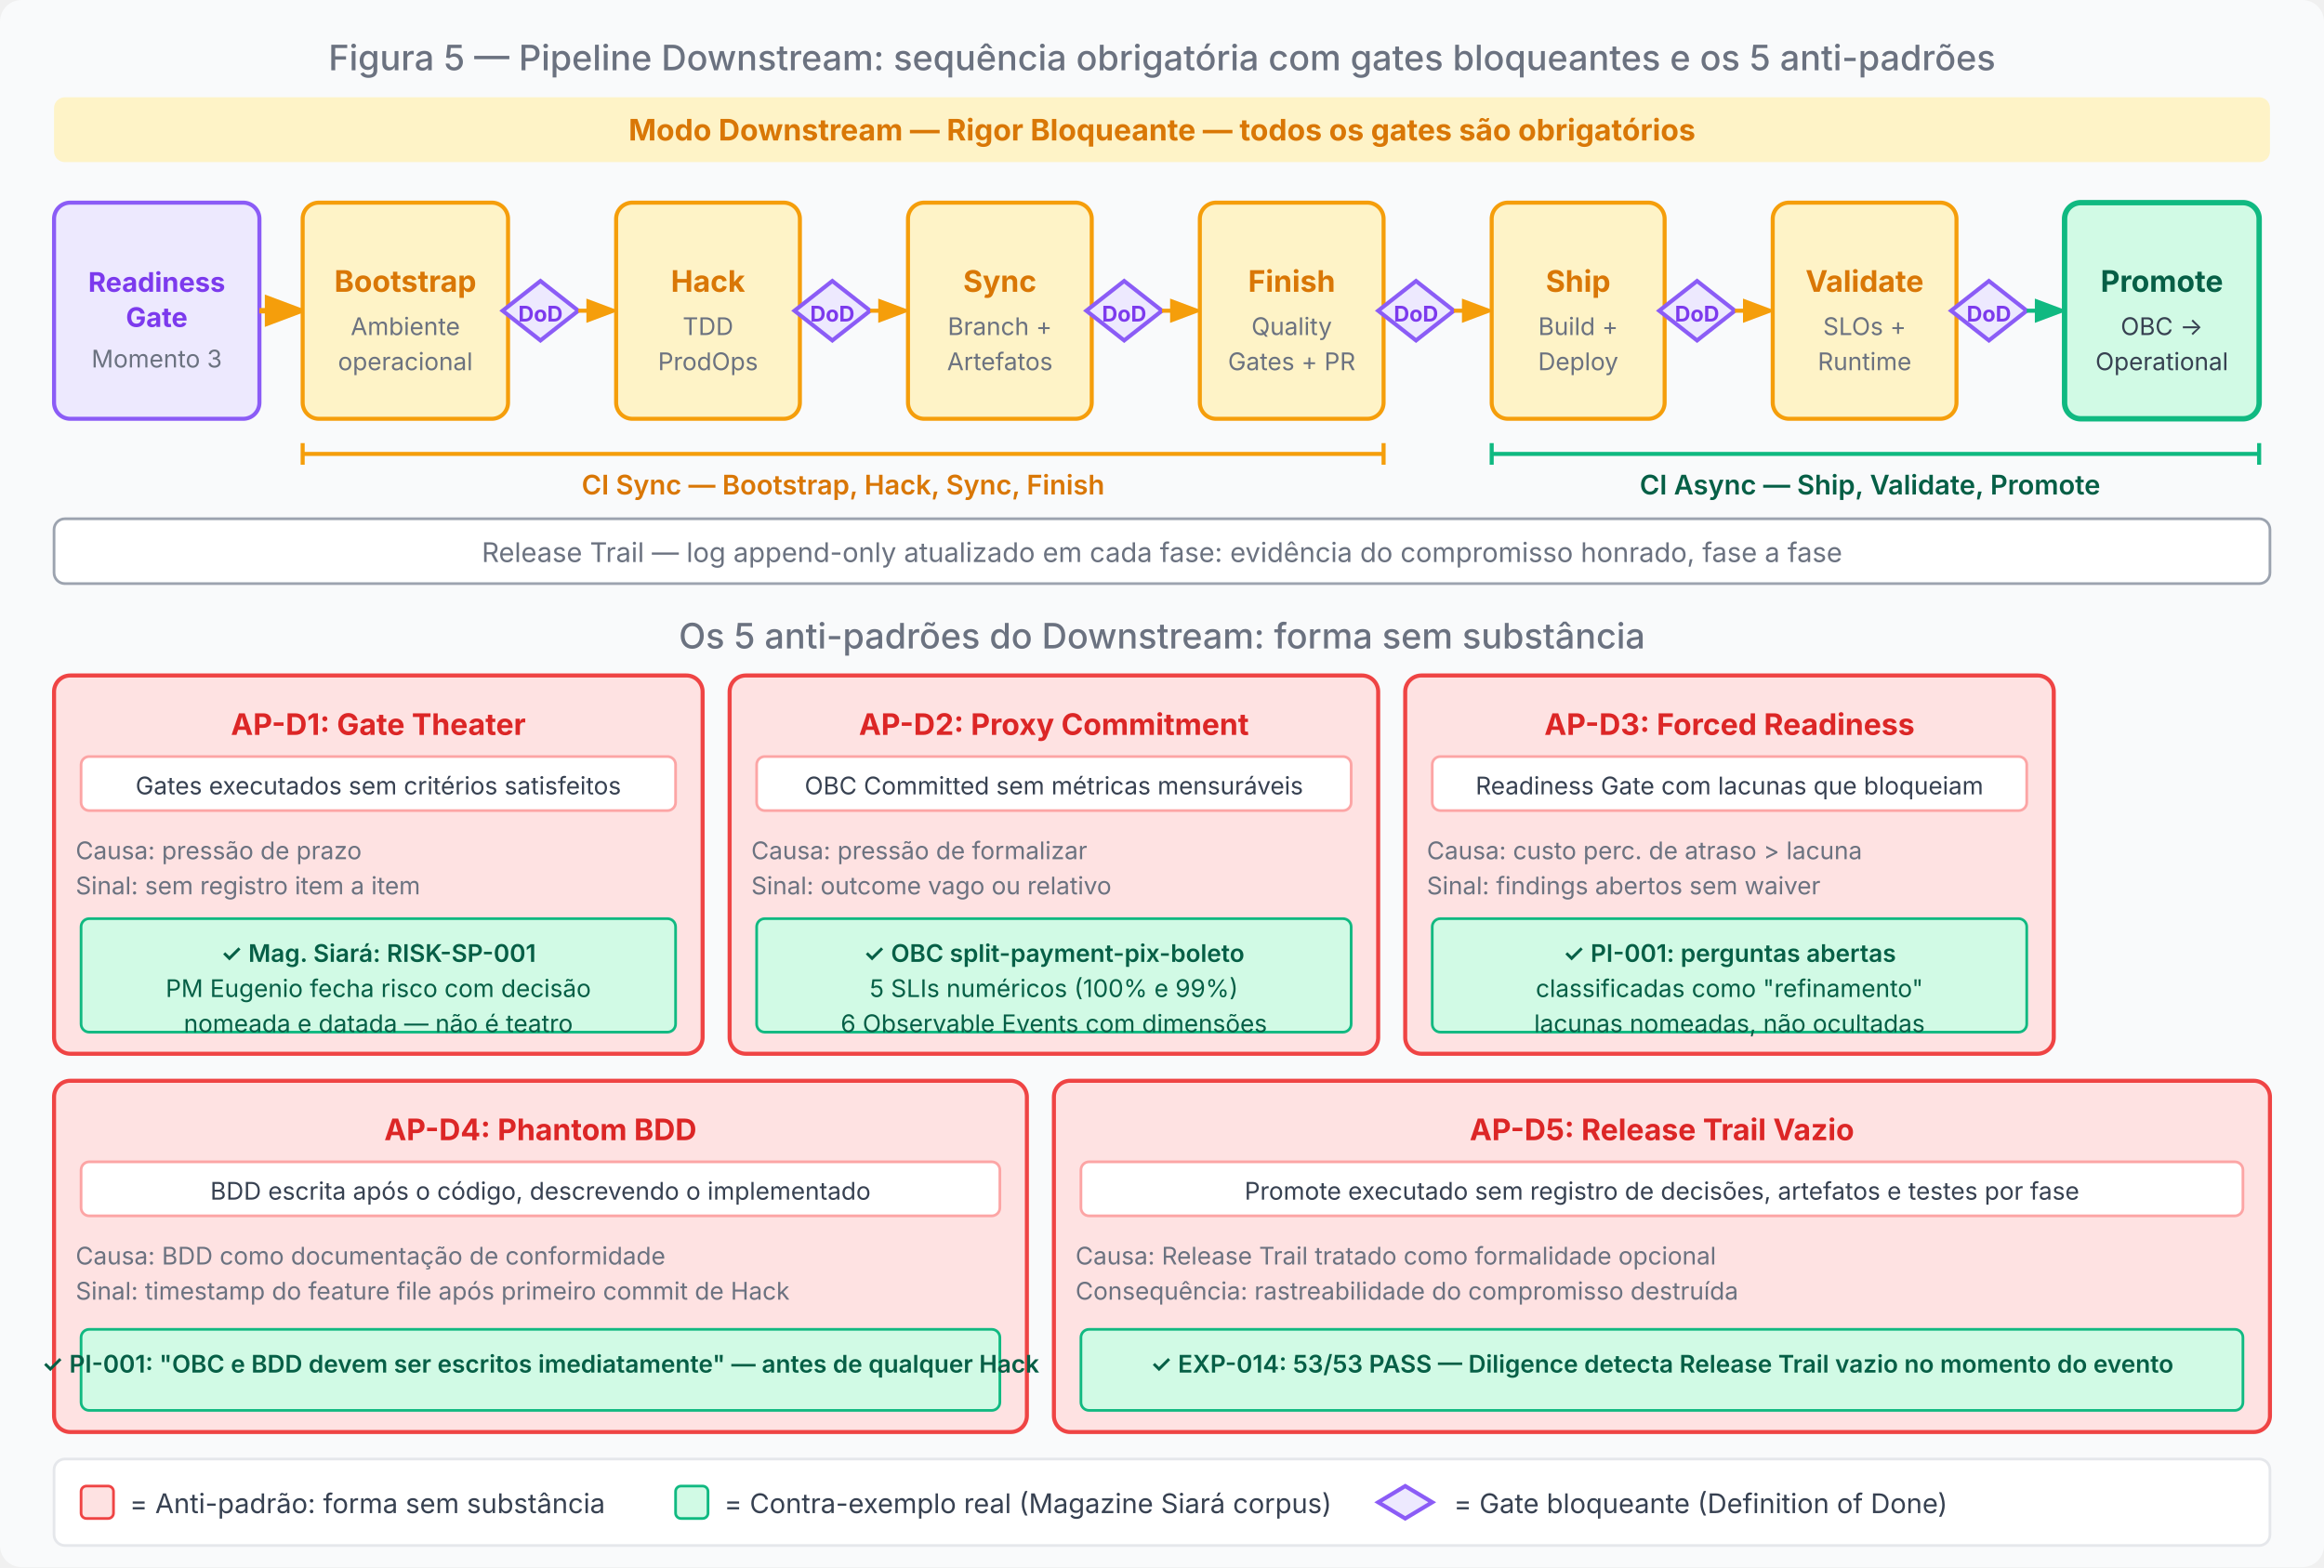
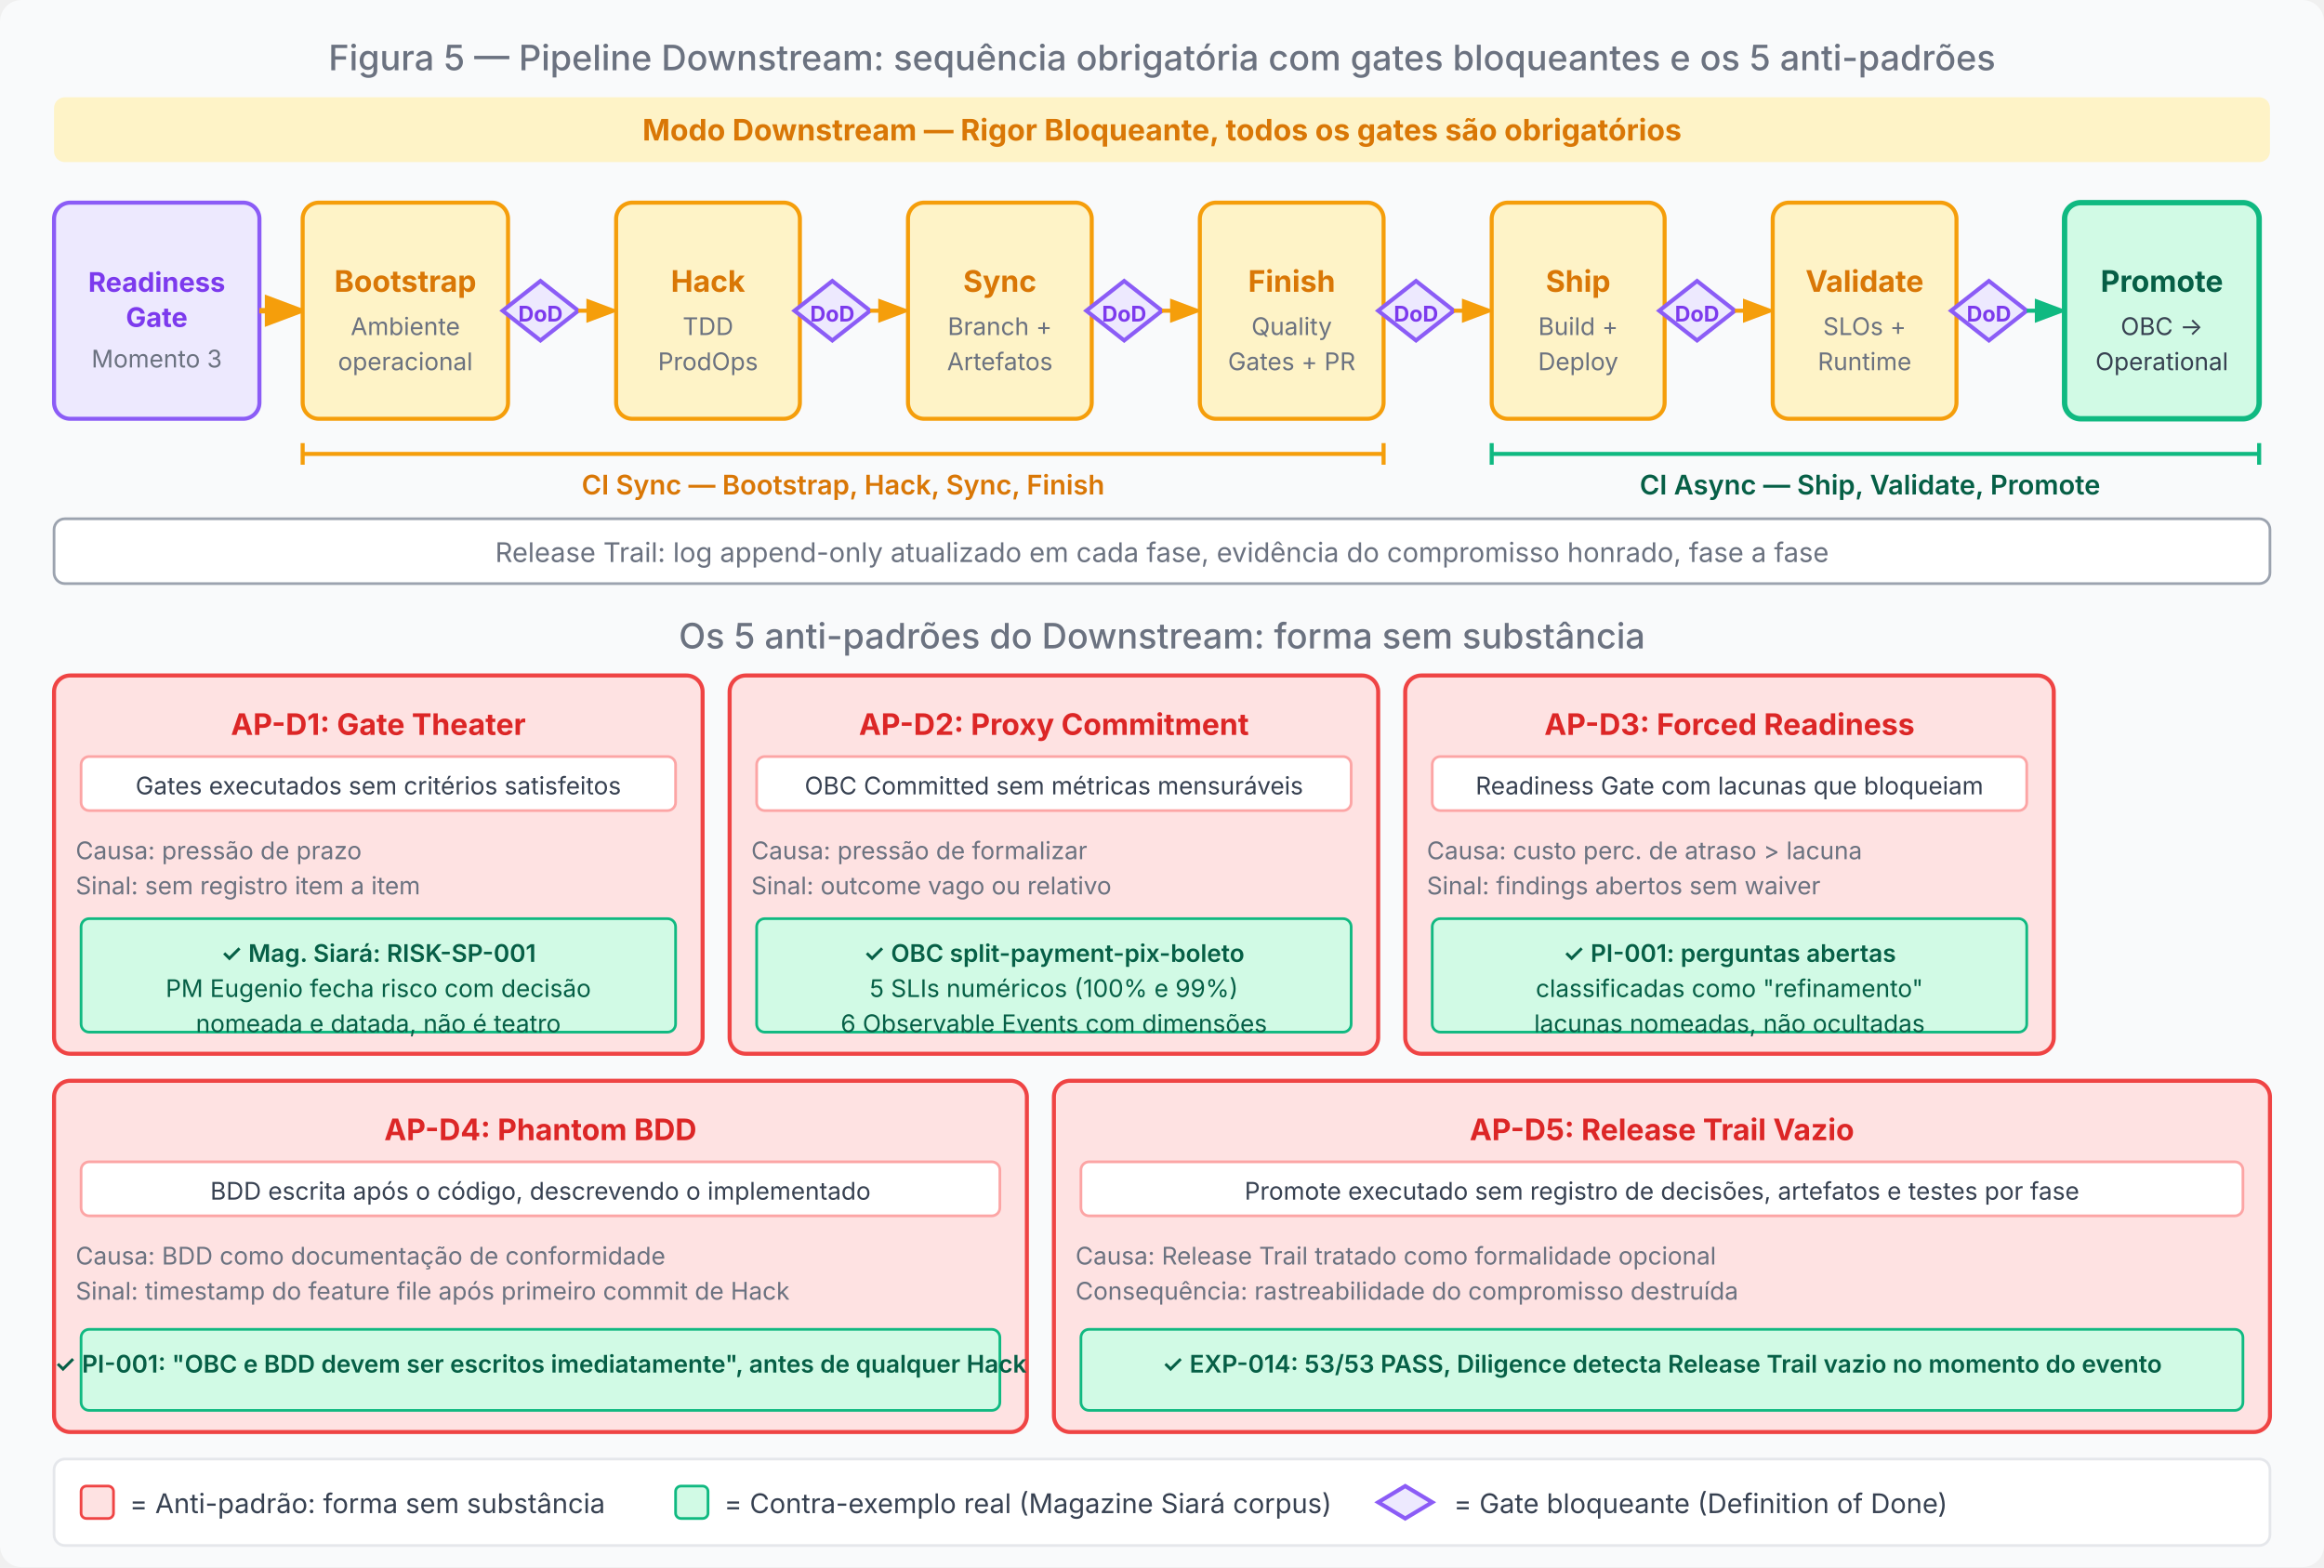
<svg xmlns="http://www.w3.org/2000/svg" viewBox="0 0 860 580" width="100%" font-family="system-ui, -apple-system, sans-serif">
  <rect width="860" height="580" fill="#F9FAFB" rx="8" />
  <text x="430" y="26" text-anchor="middle" font-size="13" fill="#6B7280" font-weight="500">Figura 5 — Pipeline Downstream: sequência obrigatória com gates bloqueantes e os 5 anti-padrões</text>
  <rect x="20" y="36" width="820" height="24" fill="#FEF3C7" rx="4" />
-   <text x="430" y="52" text-anchor="middle" font-size="11" fill="#D97706" font-weight="700">Modo Downstream — Rigor Bloqueante — todos os gates são obrigatórios</text>
+   <text x="430" y="52" text-anchor="middle" font-size="11" fill="#D97706" font-weight="700">Modo Downstream — Rigor Bloqueante, todos os gates são obrigatórios</text>
  <defs>
    <marker id="aOr" markerWidth="8" markerHeight="8" refX="6" refY="3" orient="auto">
      <path d="M0,0 L0,6 L8,3 z" fill="#F59E0B" />
    </marker>
    <marker id="aGr" markerWidth="8" markerHeight="8" refX="6" refY="3" orient="auto">
      <path d="M0,0 L0,6 L8,3 z" fill="#10B981" />
    </marker>
    <marker id="aRd" markerWidth="8" markerHeight="8" refX="6" refY="3" orient="auto">
      <path d="M0,0 L0,6 L8,3 z" fill="#EF4444" />
    </marker>
    <marker id="aBl" markerWidth="8" markerHeight="8" refX="6" refY="3" orient="auto">
      <path d="M0,0 L0,6 L8,3 z" fill="#8B5CF6" />
    </marker>
  </defs>
  <rect x="20" y="75" width="76" height="80" fill="#EDE9FE" stroke="#8B5CF6" stroke-width="1.5" rx="6" />
  <text x="58" y="108" text-anchor="middle" font-size="10" fill="#7C3AED" font-weight="700">Readiness</text>
  <text x="58" y="121" text-anchor="middle" font-size="10" fill="#7C3AED" font-weight="700">Gate</text>
  <text x="58" y="136" text-anchor="middle" font-size="9" fill="#6B7280">Momento 3</text>
  <line x1="96" y1="115" x2="110" y2="115" stroke="#F59E0B" stroke-width="2" marker-end="url(#aOr)" />
  <rect x="112" y="75" width="76" height="80" fill="#FEF3C7" stroke="#F59E0B" stroke-width="1.5" rx="6" />
  <text x="150" y="108" text-anchor="middle" font-size="11" fill="#D97706" font-weight="700">Bootstrap</text>
  <text x="150" y="124" text-anchor="middle" font-size="9" fill="#6B7280">Ambiente</text>
  <text x="150" y="137" text-anchor="middle" font-size="9" fill="#6B7280">operacional</text>
  <polygon points="200,104 214,115 200,126 186,115" fill="#EDE9FE" stroke="#8B5CF6" stroke-width="1.5" />
  <text x="200" y="119" text-anchor="middle" font-size="8" fill="#7C3AED" font-weight="700">DoD</text>
  <line x1="214" y1="115" x2="226" y2="115" stroke="#F59E0B" stroke-width="1.5" marker-end="url(#aOr)" />
  <rect x="228" y="75" width="68" height="80" fill="#FEF3C7" stroke="#F59E0B" stroke-width="1.5" rx="6" />
  <text x="262" y="108" text-anchor="middle" font-size="11" fill="#D97706" font-weight="700">Hack</text>
  <text x="262" y="124" text-anchor="middle" font-size="9" fill="#6B7280">TDD</text>
  <text x="262" y="137" text-anchor="middle" font-size="9" fill="#6B7280">ProdOps</text>
  <polygon points="308,104 322,115 308,126 294,115" fill="#EDE9FE" stroke="#8B5CF6" stroke-width="1.5" />
  <text x="308" y="119" text-anchor="middle" font-size="8" fill="#7C3AED" font-weight="700">DoD</text>
  <line x1="322" y1="115" x2="334" y2="115" stroke="#F59E0B" stroke-width="1.5" marker-end="url(#aOr)" />
  <rect x="336" y="75" width="68" height="80" fill="#FEF3C7" stroke="#F59E0B" stroke-width="1.5" rx="6" />
  <text x="370" y="108" text-anchor="middle" font-size="11" fill="#D97706" font-weight="700">Sync</text>
  <text x="370" y="124" text-anchor="middle" font-size="9" fill="#6B7280">Branch +</text>
  <text x="370" y="137" text-anchor="middle" font-size="9" fill="#6B7280">Artefatos</text>
  <polygon points="416,104 430,115 416,126 402,115" fill="#EDE9FE" stroke="#8B5CF6" stroke-width="1.5" />
  <text x="416" y="119" text-anchor="middle" font-size="8" fill="#7C3AED" font-weight="700">DoD</text>
  <line x1="430" y1="115" x2="442" y2="115" stroke="#F59E0B" stroke-width="1.5" marker-end="url(#aOr)" />
  <rect x="444" y="75" width="68" height="80" fill="#FEF3C7" stroke="#F59E0B" stroke-width="1.5" rx="6" />
  <text x="478" y="108" text-anchor="middle" font-size="11" fill="#D97706" font-weight="700">Finish</text>
  <text x="478" y="124" text-anchor="middle" font-size="9" fill="#6B7280">Quality</text>
  <text x="478" y="137" text-anchor="middle" font-size="9" fill="#6B7280">Gates + PR</text>
  <polygon points="524,104 538,115 524,126 510,115" fill="#EDE9FE" stroke="#8B5CF6" stroke-width="1.5" />
  <text x="524" y="119" text-anchor="middle" font-size="8" fill="#7C3AED" font-weight="700">DoD</text>
  <line x1="538" y1="115" x2="550" y2="115" stroke="#F59E0B" stroke-width="1.5" marker-end="url(#aOr)" />
  <rect x="552" y="75" width="64" height="80" fill="#FEF3C7" stroke="#F59E0B" stroke-width="1.5" rx="6" />
  <text x="584" y="108" text-anchor="middle" font-size="11" fill="#D97706" font-weight="700">Ship</text>
  <text x="584" y="124" text-anchor="middle" font-size="9" fill="#6B7280">Build +</text>
  <text x="584" y="137" text-anchor="middle" font-size="9" fill="#6B7280">Deploy</text>
  <polygon points="628,104 642,115 628,126 614,115" fill="#EDE9FE" stroke="#8B5CF6" stroke-width="1.5" />
  <text x="628" y="119" text-anchor="middle" font-size="8" fill="#7C3AED" font-weight="700">DoD</text>
  <line x1="642" y1="115" x2="654" y2="115" stroke="#F59E0B" stroke-width="1.5" marker-end="url(#aOr)" />
  <rect x="656" y="75" width="68" height="80" fill="#FEF3C7" stroke="#F59E0B" stroke-width="1.5" rx="6" />
  <text x="690" y="108" text-anchor="middle" font-size="11" fill="#D97706" font-weight="700">Validate</text>
  <text x="690" y="124" text-anchor="middle" font-size="9" fill="#6B7280">SLOs +</text>
  <text x="690" y="137" text-anchor="middle" font-size="9" fill="#6B7280">Runtime</text>
  <polygon points="736,104 750,115 736,126 722,115" fill="#EDE9FE" stroke="#8B5CF6" stroke-width="1.5" />
  <text x="736" y="119" text-anchor="middle" font-size="8" fill="#7C3AED" font-weight="700">DoD</text>
  <line x1="750" y1="115" x2="762" y2="115" stroke="#10B981" stroke-width="1.5" marker-end="url(#aGr)" />
  <rect x="764" y="75" width="72" height="80" fill="#D1FAE5" stroke="#10B981" stroke-width="2" rx="6" />
  <text x="800" y="108" text-anchor="middle" font-size="11" fill="#065F46" font-weight="700">Promote</text>
  <text x="800" y="124" text-anchor="middle" font-size="9" fill="#374151">OBC →</text>
  <text x="800" y="137" text-anchor="middle" font-size="9" fill="#374151">Operational</text>
  <line x1="112" y1="168" x2="512" y2="168" stroke="#F59E0B" stroke-width="1.5" />
  <line x1="112" y1="164" x2="112" y2="172" stroke="#F59E0B" stroke-width="1.5" />
  <line x1="512" y1="164" x2="512" y2="172" stroke="#F59E0B" stroke-width="1.5" />
  <text x="312" y="183" text-anchor="middle" font-size="10" fill="#D97706" font-weight="600">CI Sync — Bootstrap, Hack, Sync, Finish</text>
  <line x1="552" y1="168" x2="836" y2="168" stroke="#10B981" stroke-width="1.5" />
  <line x1="552" y1="164" x2="552" y2="172" stroke="#10B981" stroke-width="1.5" />
  <line x1="836" y1="164" x2="836" y2="172" stroke="#10B981" stroke-width="1.5" />
  <text x="692" y="183" text-anchor="middle" font-size="10" fill="#065F46" font-weight="600">CI Async — Ship, Validate, Promote</text>
  <rect x="20" y="192" width="820" height="24" fill="#FFFFFF" stroke="#9CA3AF" stroke-width="1" rx="4" />
-   <text x="430" y="208" text-anchor="middle" font-size="10" fill="#6B7280">Release Trail — log append-only atualizado em cada fase: evidência do compromisso honrado, fase a fase</text>
+   <text x="430" y="208" text-anchor="middle" font-size="10" fill="#6B7280">Release Trail: log append-only atualizado em cada fase, evidência do compromisso honrado, fase a fase</text>
  <text x="430" y="240" text-anchor="middle" font-size="13" fill="#6B7280" font-weight="500">Os 5 anti-padrões do Downstream: forma sem substância</text>
  <rect x="20" y="250" width="240" height="140" fill="#FEE2E2" stroke="#EF4444" stroke-width="1.5" rx="6" />
  <text x="140" y="272" text-anchor="middle" font-size="11" fill="#DC2626" font-weight="700">AP-D1: Gate Theater</text>
  <rect x="30" y="280" width="220" height="20" fill="#FFFFFF" stroke="#FCA5A5" stroke-width="1" rx="3" />
  <text x="140" y="294" text-anchor="middle" font-size="9" fill="#374151">Gates executados sem critérios satisfeitos</text>
  <text x="28" y="318" font-size="9" fill="#6B7280">Causa: pressão de prazo</text>
  <text x="28" y="331" font-size="9" fill="#6B7280">Sinal: sem registro item a item</text>
  <rect x="30" y="340" width="220" height="42" fill="#D1FAE5" stroke="#10B981" stroke-width="1" rx="3" />
  <text x="140" y="356" text-anchor="middle" font-size="9" fill="#065F46" font-weight="600">✓ Mag. Siará: RISK-SP-001</text>
  <text x="140" y="369" text-anchor="middle" font-size="9" fill="#065F46">PM Eugenio fecha risco com decisão</text>
-   <text x="140" y="382" text-anchor="middle" font-size="9" fill="#065F46">nomeada e datada — não é teatro</text>
+   <text x="140" y="382" text-anchor="middle" font-size="9" fill="#065F46">nomeada e datada, não é teatro</text>
  <rect x="270" y="250" width="240" height="140" fill="#FEE2E2" stroke="#EF4444" stroke-width="1.5" rx="6" />
  <text x="390" y="272" text-anchor="middle" font-size="11" fill="#DC2626" font-weight="700">AP-D2: Proxy Commitment</text>
  <rect x="280" y="280" width="220" height="20" fill="#FFFFFF" stroke="#FCA5A5" stroke-width="1" rx="3" />
  <text x="390" y="294" text-anchor="middle" font-size="9" fill="#374151">OBC Committed sem métricas mensuráveis</text>
  <text x="278" y="318" font-size="9" fill="#6B7280">Causa: pressão de formalizar</text>
  <text x="278" y="331" font-size="9" fill="#6B7280">Sinal: outcome vago ou relativo</text>
  <rect x="280" y="340" width="220" height="42" fill="#D1FAE5" stroke="#10B981" stroke-width="1" rx="3" />
  <text x="390" y="356" text-anchor="middle" font-size="9" fill="#065F46" font-weight="600">✓ OBC split-payment-pix-boleto</text>
  <text x="390" y="369" text-anchor="middle" font-size="9" fill="#065F46">5 SLIs numéricos (100% e 99%)</text>
  <text x="390" y="382" text-anchor="middle" font-size="9" fill="#065F46">6 Observable Events com dimensões</text>
  <rect x="520" y="250" width="240" height="140" fill="#FEE2E2" stroke="#EF4444" stroke-width="1.5" rx="6" />
  <text x="640" y="272" text-anchor="middle" font-size="11" fill="#DC2626" font-weight="700">AP-D3: Forced Readiness</text>
  <rect x="530" y="280" width="220" height="20" fill="#FFFFFF" stroke="#FCA5A5" stroke-width="1" rx="3" />
  <text x="640" y="294" text-anchor="middle" font-size="9" fill="#374151">Readiness Gate com lacunas que bloqueiam</text>
  <text x="528" y="318" font-size="9" fill="#6B7280">Causa: custo perc. de atraso &gt; lacuna</text>
  <text x="528" y="331" font-size="9" fill="#6B7280">Sinal: findings abertos sem waiver</text>
  <rect x="530" y="340" width="220" height="42" fill="#D1FAE5" stroke="#10B981" stroke-width="1" rx="3" />
  <text x="640" y="356" text-anchor="middle" font-size="9" fill="#065F46" font-weight="600">✓ PI-001: perguntas abertas</text>
  <text x="640" y="369" text-anchor="middle" font-size="9" fill="#065F46">classificadas como "refinamento"</text>
  <text x="640" y="382" text-anchor="middle" font-size="9" fill="#065F46">lacunas nomeadas, não ocultadas</text>
  <rect x="20" y="400" width="360" height="130" fill="#FEE2E2" stroke="#EF4444" stroke-width="1.5" rx="6" />
  <text x="200" y="422" text-anchor="middle" font-size="11" fill="#DC2626" font-weight="700">AP-D4: Phantom BDD</text>
  <rect x="30" y="430" width="340" height="20" fill="#FFFFFF" stroke="#FCA5A5" stroke-width="1" rx="3" />
  <text x="200" y="444" text-anchor="middle" font-size="9" fill="#374151">BDD escrita após o código, descrevendo o implementado</text>
  <text x="28" y="468" font-size="9" fill="#6B7280">Causa: BDD como documentação de conformidade</text>
  <text x="28" y="481" font-size="9" fill="#6B7280">Sinal: timestamp do feature file após primeiro commit de Hack</text>
  <rect x="30" y="492" width="340" height="30" fill="#D1FAE5" stroke="#10B981" stroke-width="1" rx="3" />
-   <text x="200" y="508" text-anchor="middle" font-size="9" fill="#065F46" font-weight="600">✓ PI-001: "OBC e BDD devem ser escritos imediatamente" — antes de qualquer Hack</text>
+   <text x="200" y="508" text-anchor="middle" font-size="9" fill="#065F46" font-weight="600">✓ PI-001: "OBC e BDD devem ser escritos imediatamente", antes de qualquer Hack</text>
  <rect x="390" y="400" width="450" height="130" fill="#FEE2E2" stroke="#EF4444" stroke-width="1.5" rx="6" />
  <text x="615" y="422" text-anchor="middle" font-size="11" fill="#DC2626" font-weight="700">AP-D5: Release Trail Vazio</text>
  <rect x="400" y="430" width="430" height="20" fill="#FFFFFF" stroke="#FCA5A5" stroke-width="1" rx="3" />
  <text x="615" y="444" text-anchor="middle" font-size="9" fill="#374151">Promote executado sem registro de decisões, artefatos e testes por fase</text>
  <text x="398" y="468" font-size="9" fill="#6B7280">Causa: Release Trail tratado como formalidade opcional</text>
  <text x="398" y="481" font-size="9" fill="#6B7280">Consequência: rastreabilidade do compromisso destruída</text>
  <rect x="400" y="492" width="430" height="30" fill="#D1FAE5" stroke="#10B981" stroke-width="1" rx="3" />
-   <text x="615" y="508" text-anchor="middle" font-size="9" fill="#065F46" font-weight="600">✓ EXP-014: 53/53 PASS — Diligence detecta Release Trail vazio no momento do evento</text>
+   <text x="615" y="508" text-anchor="middle" font-size="9" fill="#065F46" font-weight="600">✓ EXP-014: 53/53 PASS, Diligence detecta Release Trail vazio no momento do evento</text>
  <rect x="20" y="540" width="820" height="32" fill="#FFFFFF" stroke="#E5E7EB" stroke-width="1" rx="4" />
  <rect x="30" y="550" width="12" height="12" fill="#FEE2E2" stroke="#EF4444" stroke-width="1" rx="2" />
  <text x="48" y="560" font-size="10" fill="#374151">= Anti-padrão: forma sem substância</text>
  <rect x="250" y="550" width="12" height="12" fill="#D1FAE5" stroke="#10B981" stroke-width="1" rx="2" />
  <text x="268" y="560" font-size="10" fill="#374151">= Contra-exemplo real (Magazine Siará corpus)</text>
  <polygon points="520,550 530,556 520,562 510,556" fill="#EDE9FE" stroke="#8B5CF6" stroke-width="1.5" />
  <text x="538" y="560" font-size="10" fill="#374151">= Gate bloqueante (Definition of Done)</text>
</svg>
